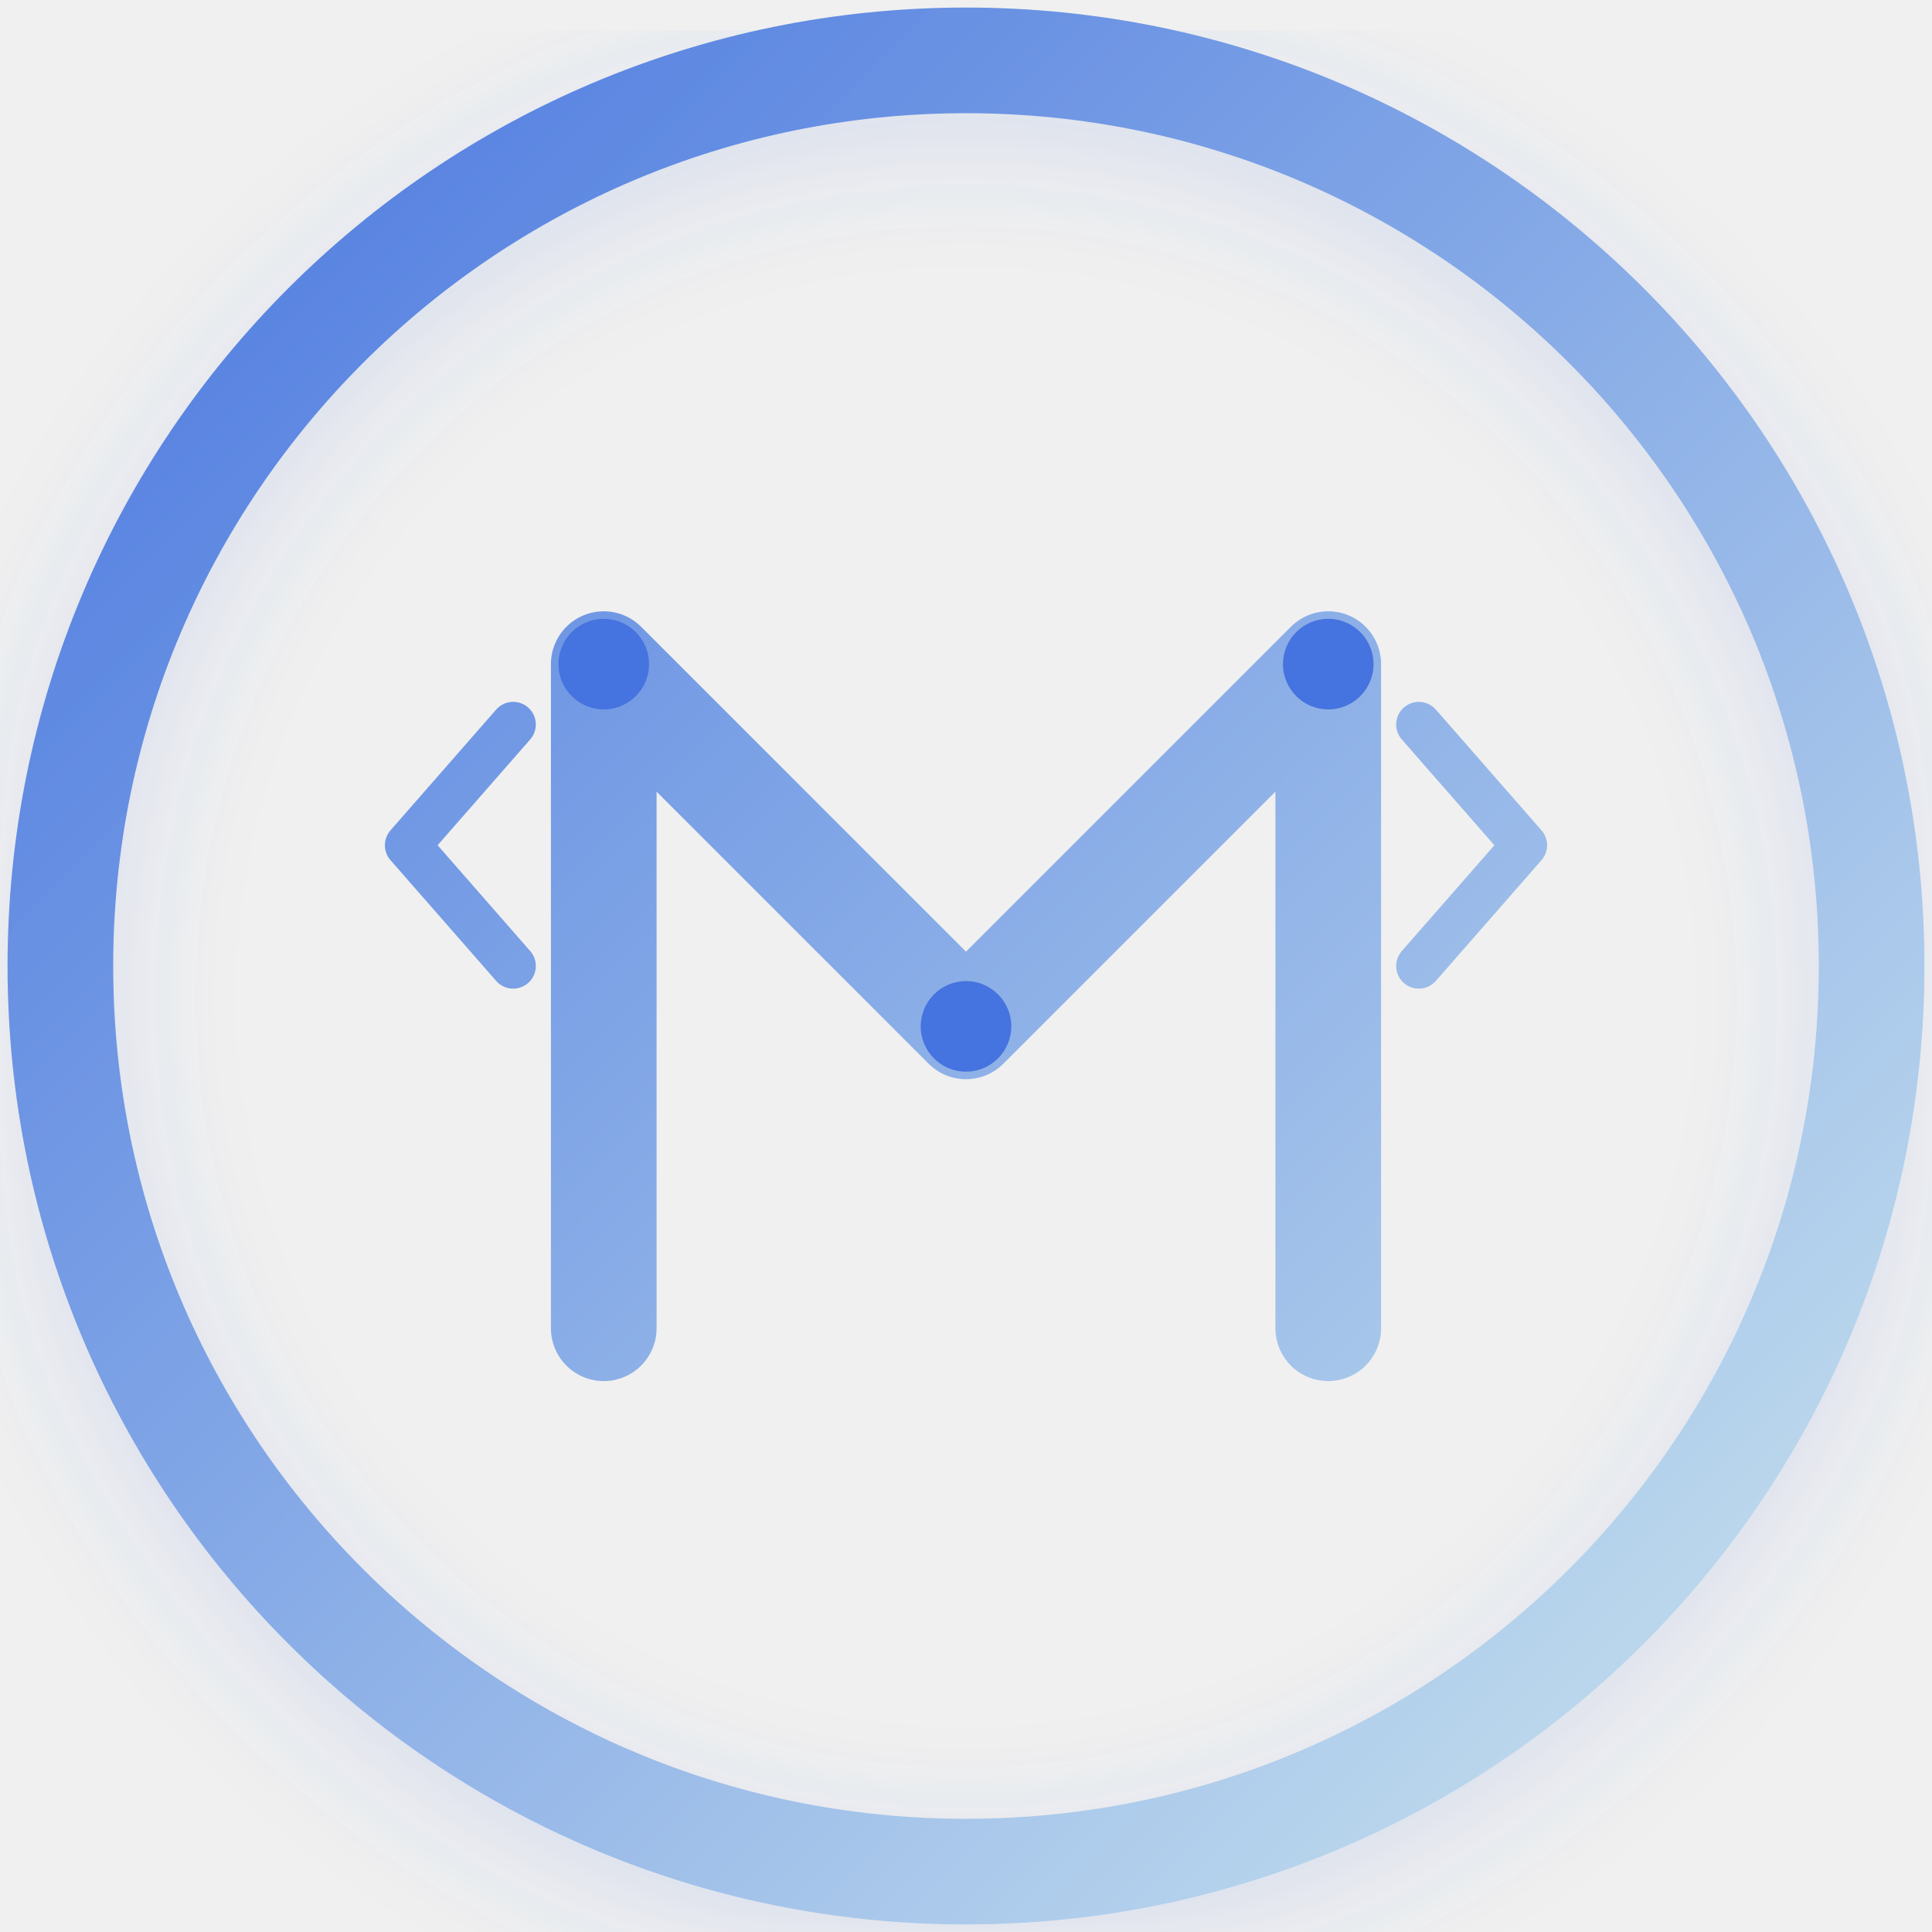
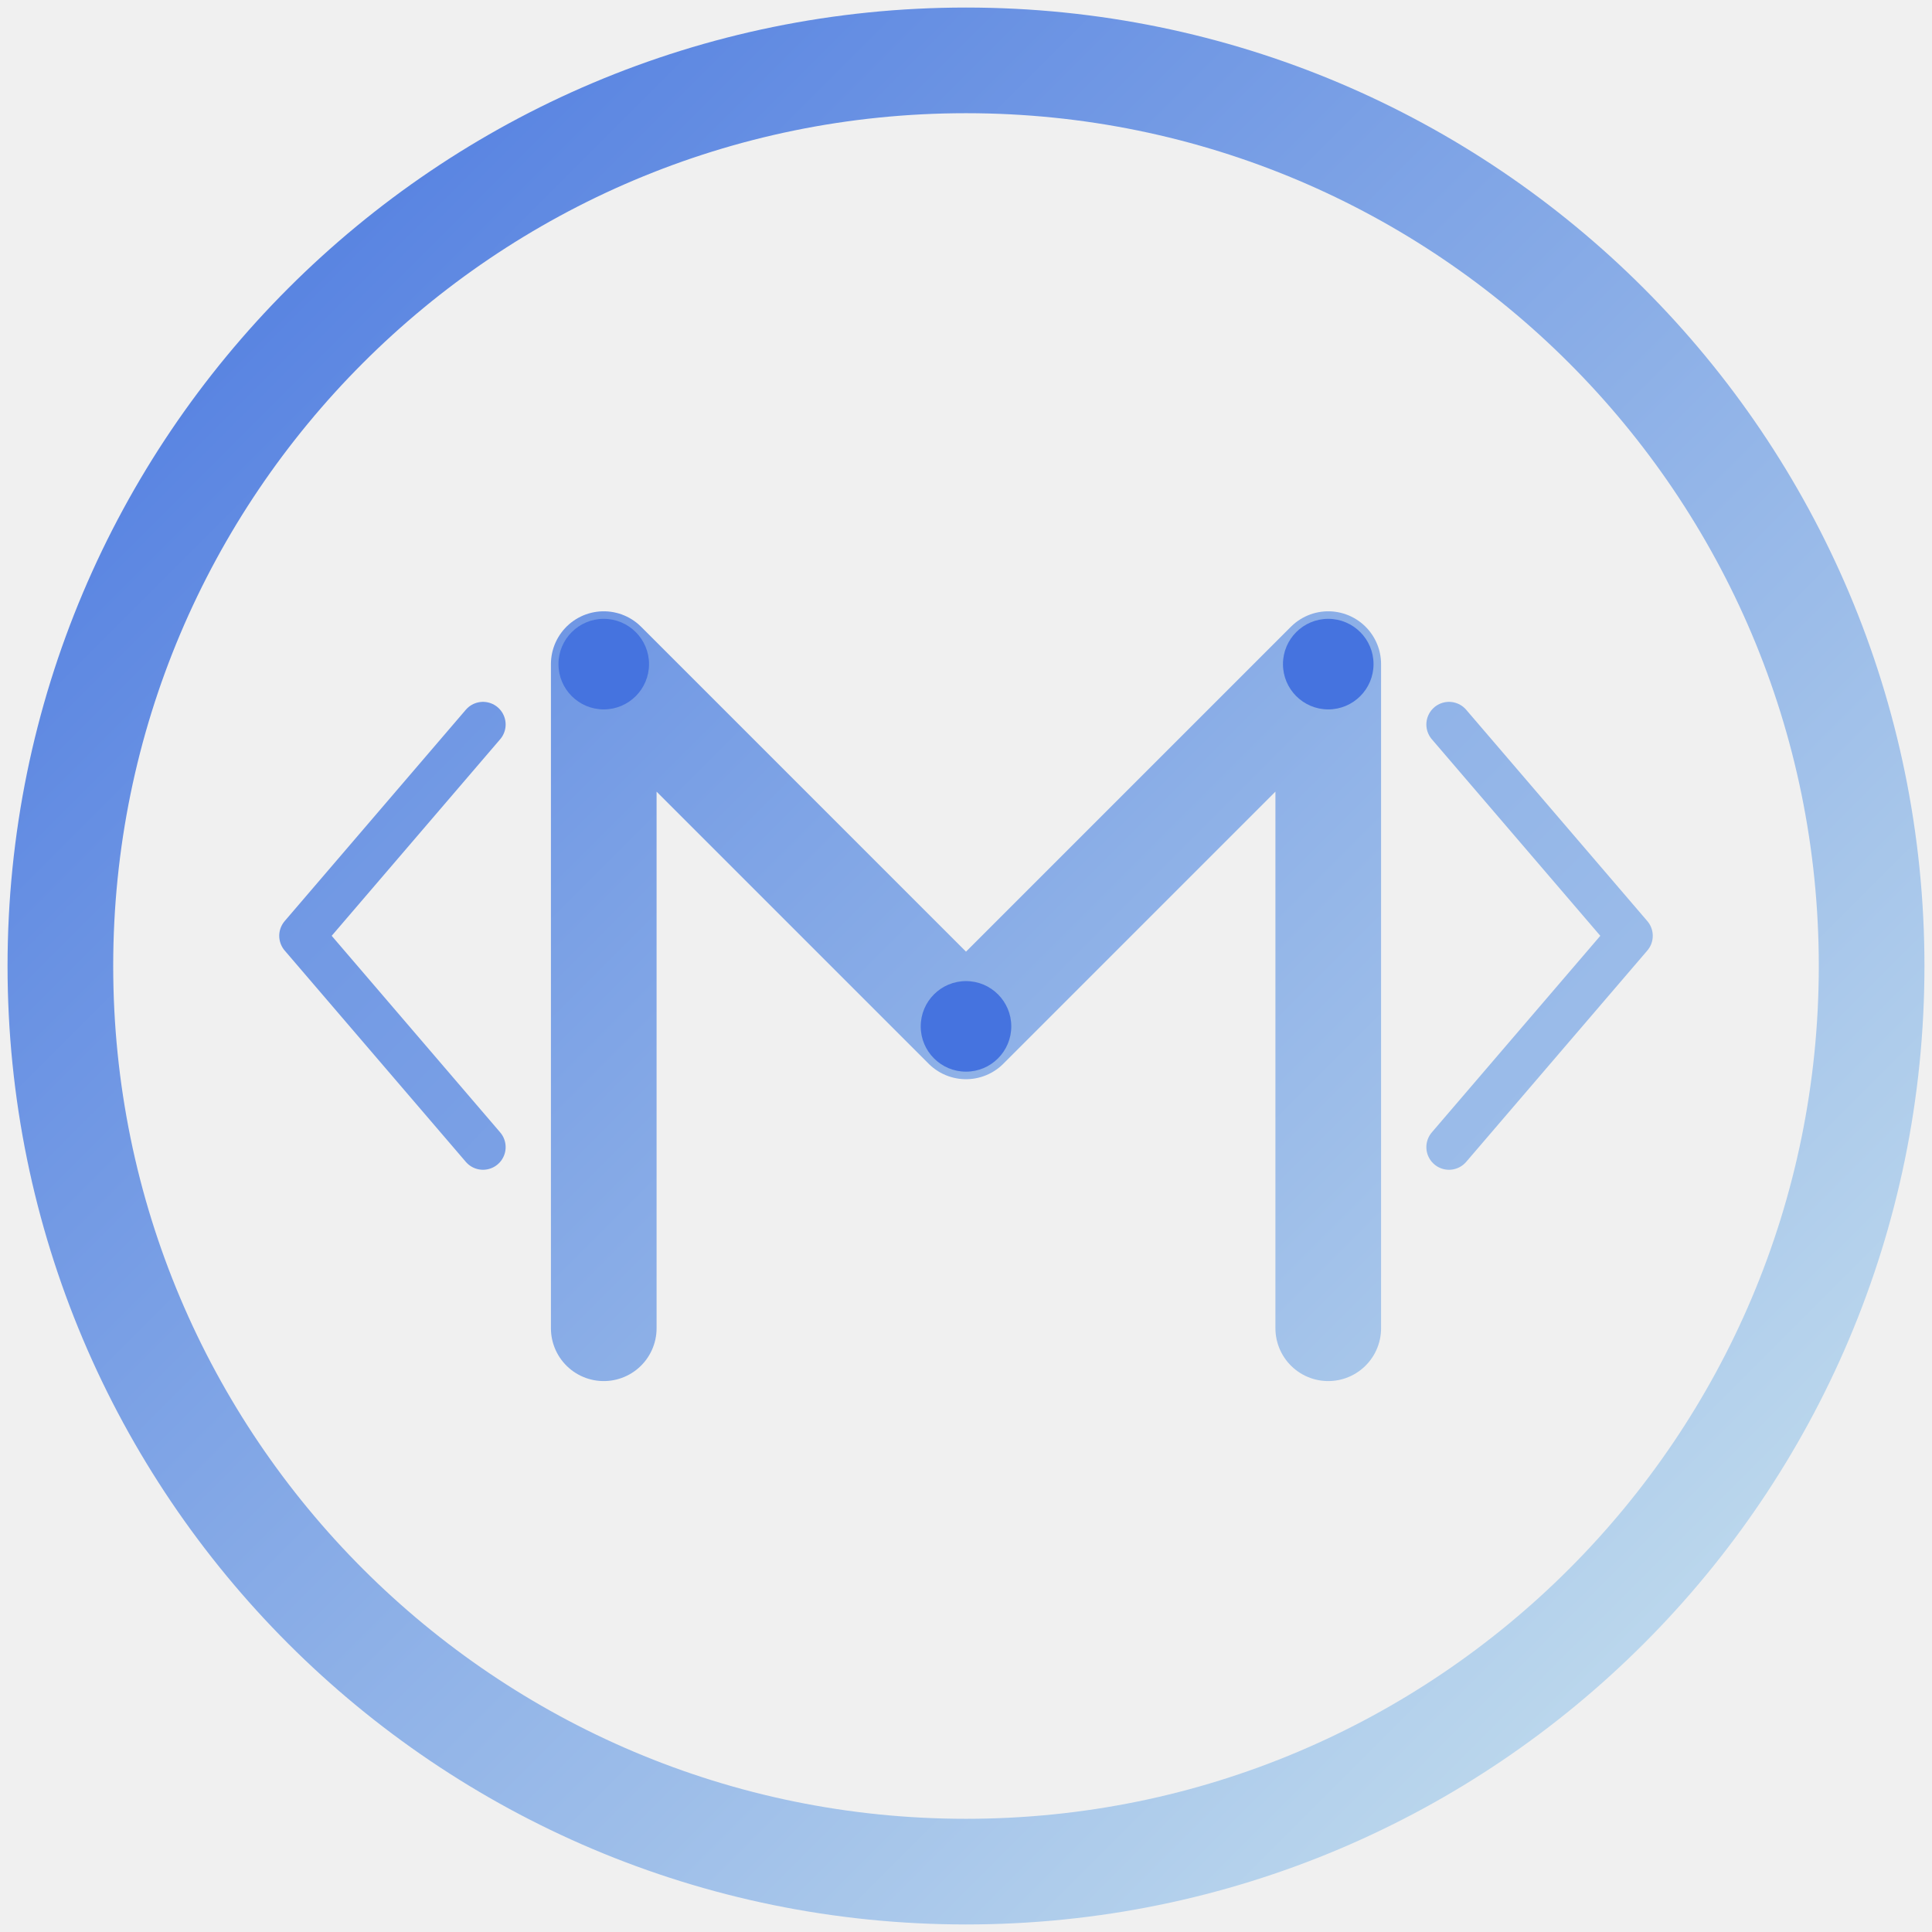
- <svg xmlns="http://www.w3.org/2000/svg" width="64" height="64" viewBox="0 0 64 64">
+ <svg xmlns="http://www.w3.org/2000/svg" width="64" height="64" viewBox="0 0 64 64" fill="none">
+   <g clip-path="url(#clip0_1_30)">
+     <path d="M32 62C48.569 62 62 48.569 62 32C62 15.431 48.569 2 32 2C15.431 2 2 15.431 2 32C2 48.569 15.431 62 32 62Z" stroke="url(#paint0_linear_1_30)" stroke-width="3.5" />
+     <path d="M20 44V22L32 34L44 22V44" stroke="url(#paint1_linear_1_30)" stroke-width="3.5" stroke-linecap="round" stroke-linejoin="round" />
+     <path d="M20 23.5C20.828 23.5 21.5 22.828 21.5 22C21.5 21.172 20.828 20.5 20 20.5C19.172 20.5 18.5 21.172 18.5 22C18.5 22.828 19.172 23.5 20 23.5Z" fill="#4573DF" />
+     <path d="M44 23.5C44.828 23.5 45.5 22.828 45.5 22C45.5 21.172 44.828 20.5 44 20.5C43.172 20.5 42.5 21.172 42.5 22C42.5 22.828 43.172 23.5 44 23.5Z" fill="#4573DF" />
+     <path d="M32 35.5C32.828 35.5 33.5 34.828 33.5 34C33.5 33.172 32.828 32.5 32 32.5C31.172 32.5 30.5 33.172 30.5 34C30.5 34.828 31.172 35.5 32 35.5Z" fill="#4573DF" />
+     <path d="M16 38L10 31L16 24" stroke="url(#paint2_linear_1_30)" stroke-width="1.5" stroke-linecap="round" stroke-linejoin="round" />
+     <path d="M48 38L54 31L48 24" stroke="url(#paint3_linear_1_30)" stroke-width="1.5" stroke-linecap="round" stroke-linejoin="round" />
+   </g>
  <defs>
-     <linearGradient id="megicodeGradient" x1="0" y1="0" x2="64" y2="64" gradientUnits="userSpaceOnUse">
-       <stop offset="0%" stop-color="#4573df" />
-       <stop offset="100%" stop-color="#cfe8ef" />
+     <linearGradient id="paint0_linear_1_30" x1="0" y1="0" x2="64" y2="64" gradientUnits="userSpaceOnUse">
+       <stop stop-color="#4573DF" />
+       <stop offset="1" stop-color="#CFE8EF" />
    </linearGradient>
-     <filter id="shadow" x="-10%" y="-10%" width="120%" height="120%">
-       <feDropShadow dx="0" dy="1" stdDeviation="2" flood-color="#4573df" flood-opacity="0.15" />
-     </filter>
+     <linearGradient id="paint1_linear_1_30" x1="0" y1="0" x2="64" y2="64" gradientUnits="userSpaceOnUse">
+       <stop stop-color="#4573DF" />
+       <stop offset="1" stop-color="#CFE8EF" />
+     </linearGradient>
+     <linearGradient id="paint2_linear_1_30" x1="-13.143" y1="-18" x2="98.833" y2="91.691" gradientUnits="userSpaceOnUse">
+       <stop stop-color="#4573DF" />
+       <stop offset="1" stop-color="#CFE8EF" />
+     </linearGradient>
+     <linearGradient id="paint3_linear_1_30" x1="-32.571" y1="-18" x2="79.405" y2="91.691" gradientUnits="userSpaceOnUse">
+       <stop stop-color="#4573DF" />
+       <stop offset="1" stop-color="#CFE8EF" />
+     </linearGradient>
+     <clipPath id="clip0_1_30">
+       <rect width="64" height="64" fill="white" />
+     </clipPath>
  </defs>
-   <circle cx="32" cy="32" r="30" fill="none" stroke="url(#megicodeGradient)" stroke-width="3.5" filter="url(#shadow)" />
-   <path d="M20 44V22L32 34L44 22V44" stroke="url(#megicodeGradient)" stroke-width="3.5" stroke-linecap="round" stroke-linejoin="round" fill="none" />
-   <circle cx="20" cy="22" r="1.5" fill="#4573df" />
-   <circle cx="44" cy="22" r="1.5" fill="#4573df" />
-   <circle cx="32" cy="34" r="1.5" fill="#4573df" />
-   <path d="M17 32 L13.5 28 L17 24" stroke="url(#megicodeGradient)" stroke-width="1.5" fill="none" stroke-linecap="round" stroke-linejoin="round" />
-   <path d="M47 32 L50.5 28 L47 24" stroke="url(#megicodeGradient)" stroke-width="1.5" fill="none" stroke-linecap="round" stroke-linejoin="round" />
</svg>
